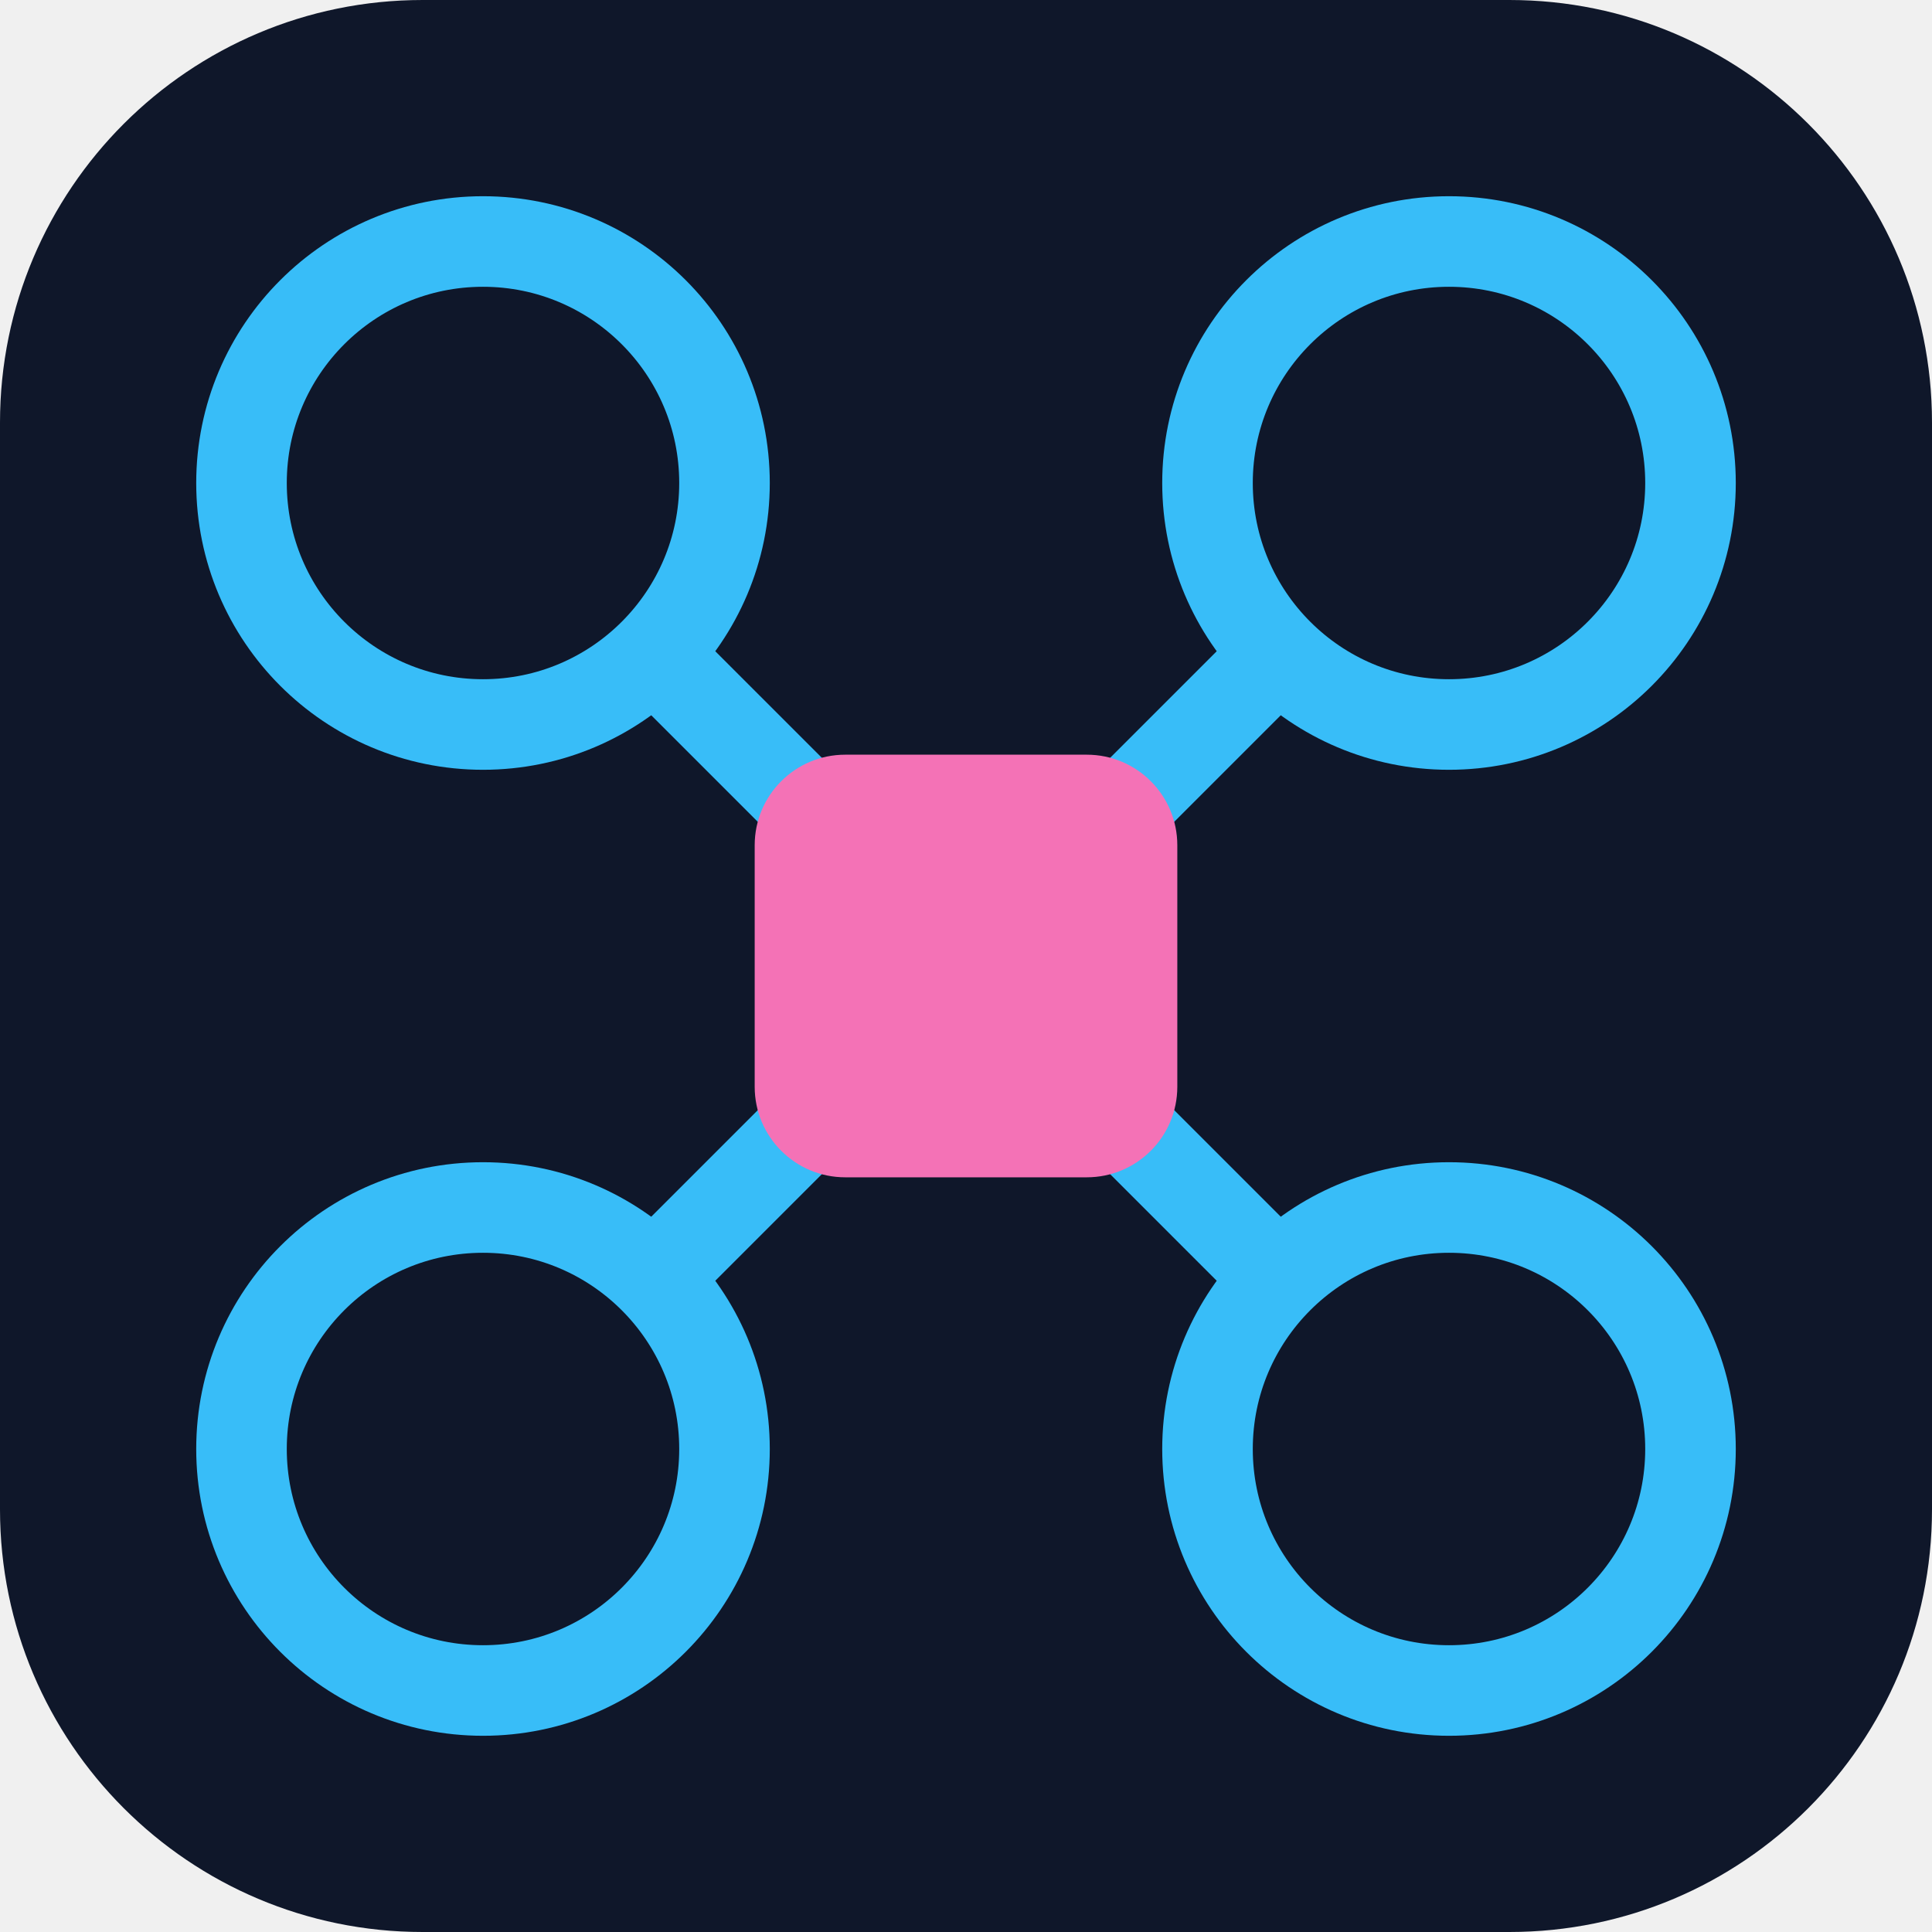
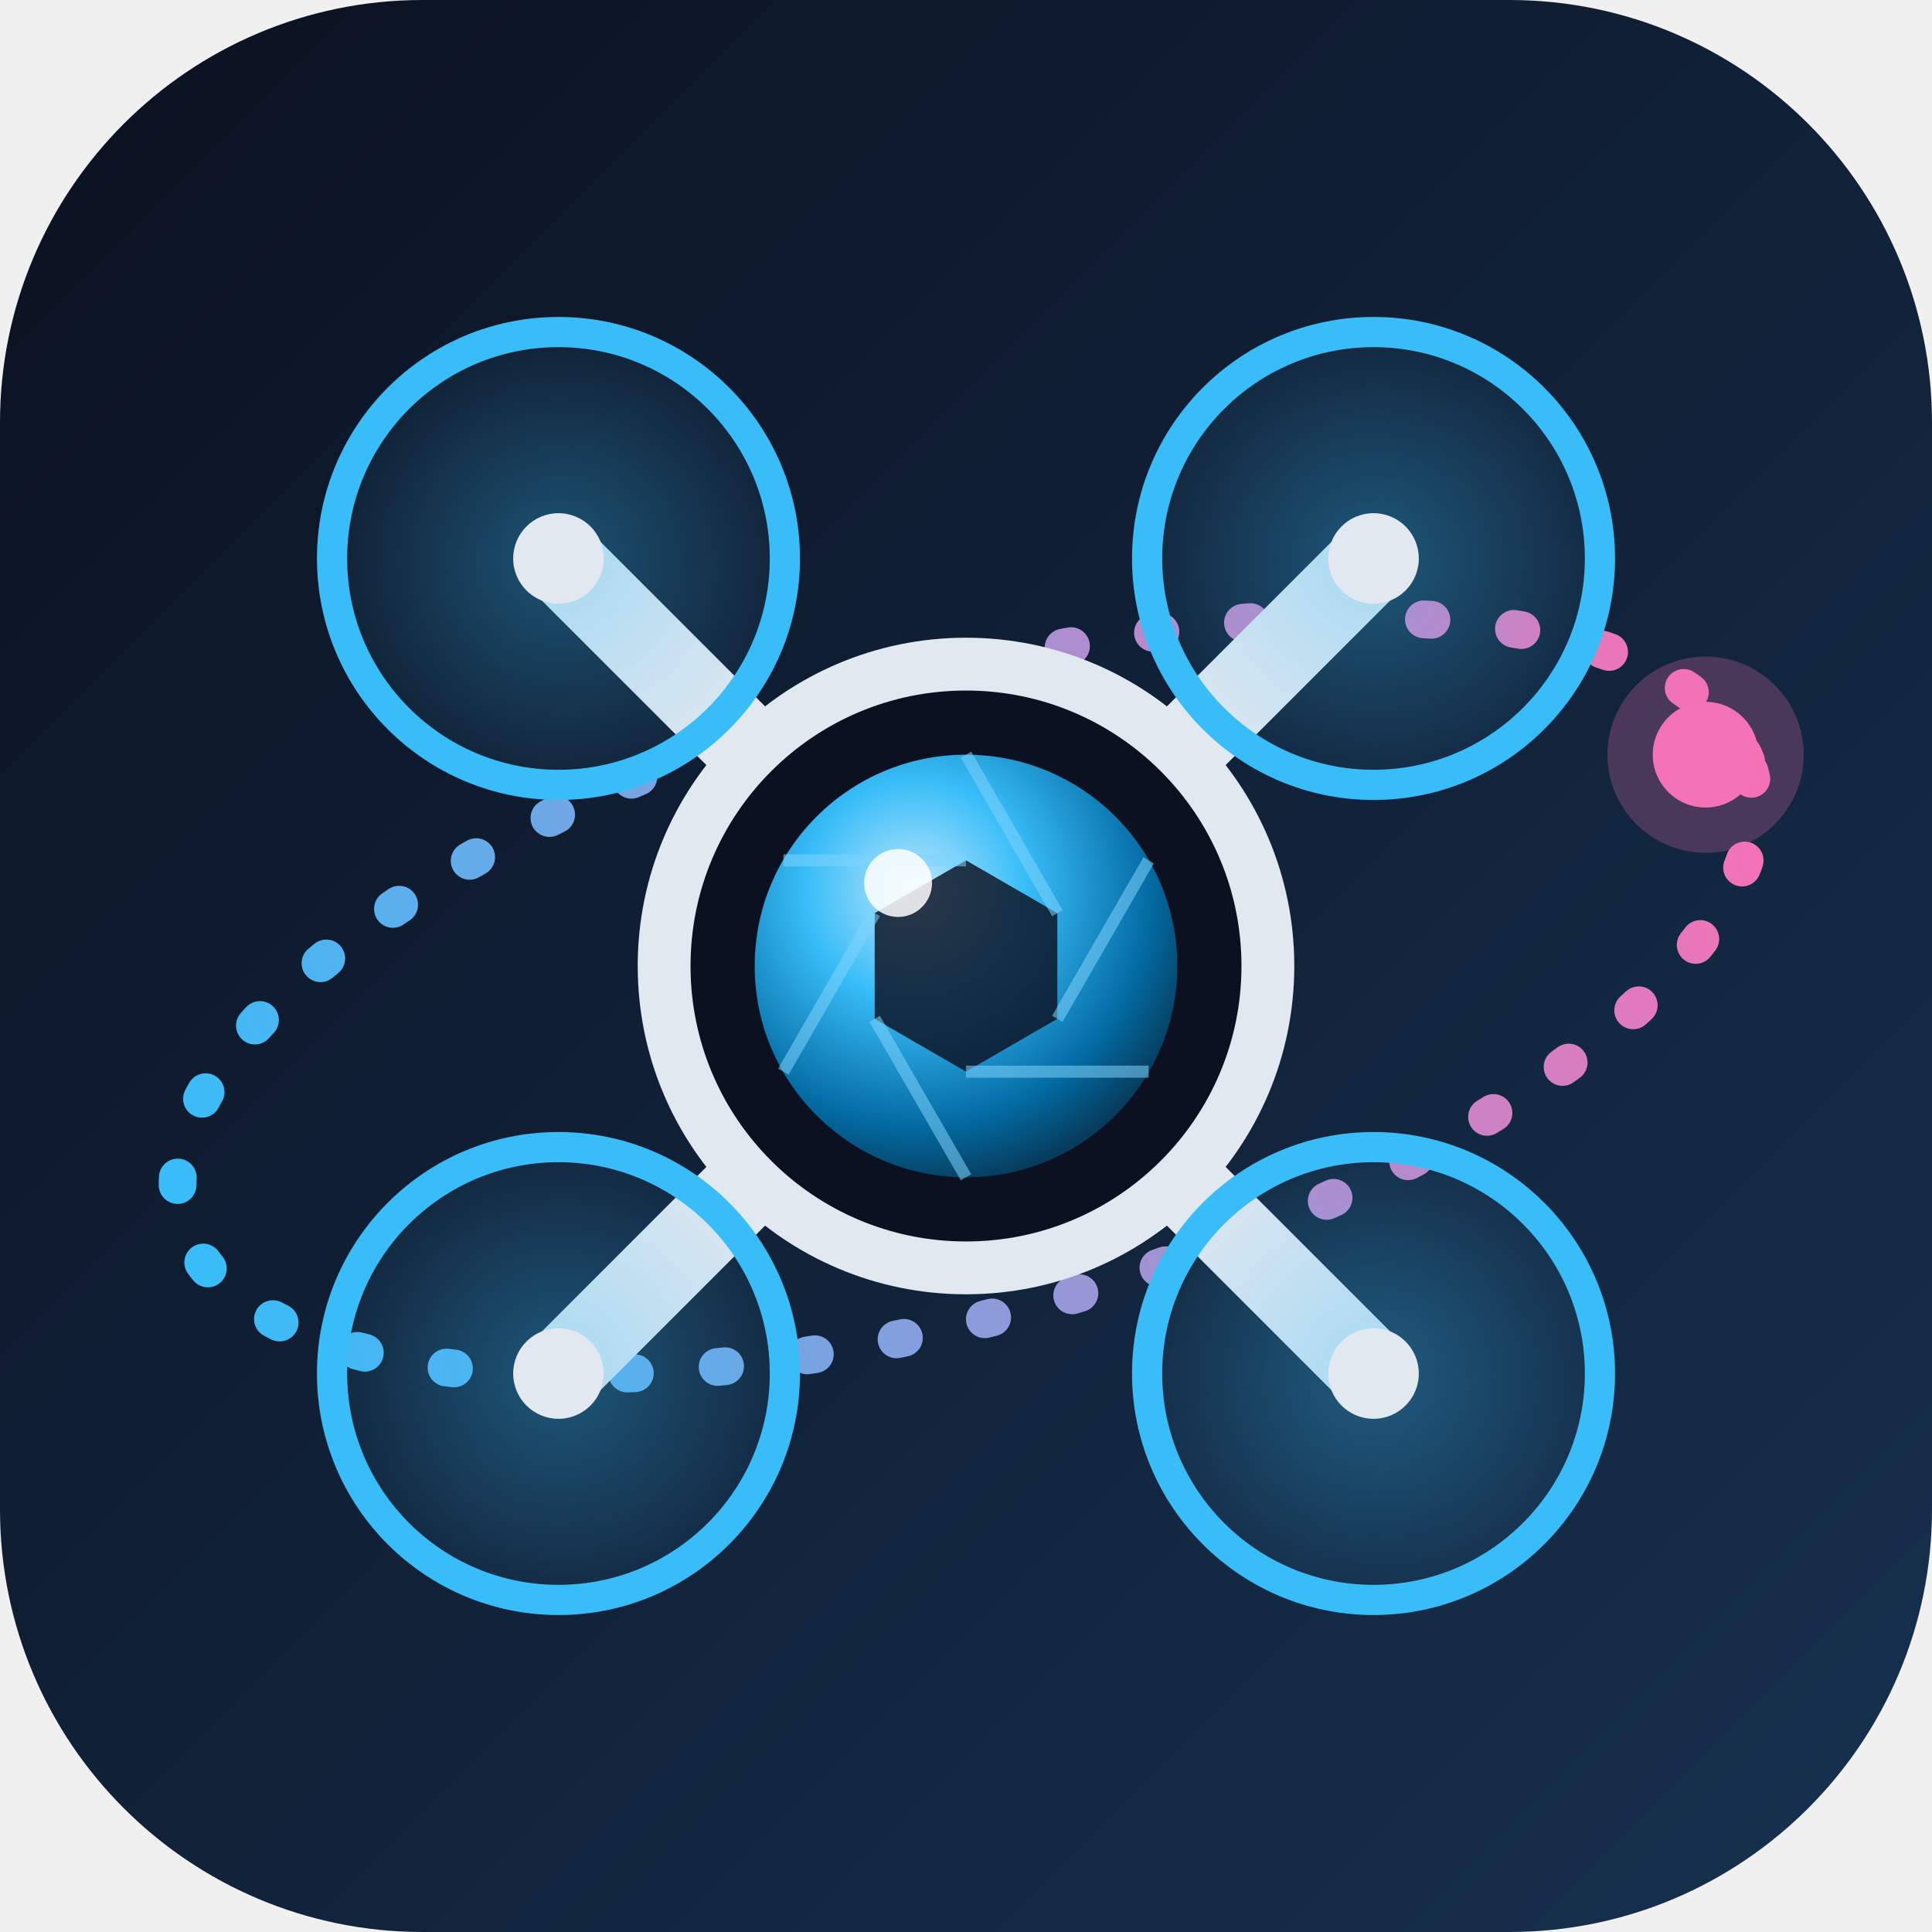
- <svg xmlns="http://www.w3.org/2000/svg" viewBox="0 0 64 64">
-   <rect width="64" height="64" rx="14" fill="#0f172a" />
-   <g stroke="#38bdf8" stroke-width="3" fill="none" stroke-linecap="round">
-     <circle cx="16" cy="16" r="8" />
-     <circle cx="48" cy="16" r="8" />
-     <circle cx="16" cy="48" r="8" />
-     <circle cx="48" cy="48" r="8" />
-     <path d="M22 22 L42 42 M42 22 L22 42" />
+ <svg xmlns="http://www.w3.org/2000/svg" viewBox="0 0 256 256" role="img" aria-label="OpenDroneCinematic logo">
+   <defs>
+     <linearGradient id="odc-bg" x1="0" y1="0" x2="1" y2="1">
+       <stop offset="0" stop-color="#0b1120" />
+       <stop offset="1" stop-color="#16314f" />
+     </linearGradient>
+     <linearGradient id="odc-path" x1="0" y1="0" x2="1" y2="0">
+       <stop offset="0" stop-color="#38bdf8" />
+       <stop offset="1" stop-color="#f472b6" />
+     </linearGradient>
+     <radialGradient id="odc-lens" cx="0.38" cy="0.32" r="0.75">
+       <stop offset="0" stop-color="#bae6fd" />
+       <stop offset="0.35" stop-color="#38bdf8" />
+       <stop offset="0.75" stop-color="#0369a1" />
+       <stop offset="1" stop-color="#082f49" />
+     </radialGradient>
+     <radialGradient id="odc-rotor" cx="0.5" cy="0.5" r="0.5">
+       <stop offset="0" stop-color="#38bdf8" stop-opacity="0.35" />
+       <stop offset="1" stop-color="#38bdf8" stop-opacity="0.05" />
+     </radialGradient>
+   </defs>
+   <rect width="256" height="256" rx="56" fill="url(#odc-bg)" />
+   <ellipse cx="128" cy="132" rx="108" ry="42" transform="rotate(-16 128 132)" fill="none" stroke="url(#odc-path)" stroke-width="5" stroke-linecap="round" stroke-dasharray="1 11" />
+   <g stroke="#e2e8f0" stroke-width="11" stroke-linecap="round">
+     <line x1="128" y1="128" x2="74" y2="74" />
+     <line x1="128" y1="128" x2="182" y2="74" />
+     <line x1="128" y1="128" x2="74" y2="182" />
+     <line x1="128" y1="128" x2="182" y2="182" />
  </g>
-   <rect x="25" y="25" width="14" height="14" rx="3" fill="#f472b6" />
+   <g fill="url(#odc-rotor)" stroke="#38bdf8" stroke-width="4">
+     <circle cx="74" cy="74" r="30" />
+     <circle cx="182" cy="74" r="30" />
+     <circle cx="74" cy="182" r="30" />
+     <circle cx="182" cy="182" r="30" />
+   </g>
+   <g fill="#e2e8f0">
+     <circle cx="74" cy="74" r="6" />
+     <circle cx="182" cy="74" r="6" />
+     <circle cx="74" cy="182" r="6" />
+     <circle cx="182" cy="182" r="6" />
+   </g>
+   <circle cx="128" cy="128" r="40" fill="#0b1120" stroke="#e2e8f0" stroke-width="7" />
+   <circle cx="128" cy="128" r="28" fill="url(#odc-lens)" />
+   <g fill="#0b1120" fill-opacity="0.82">
+     <path d="M128 114 L140.1 121 L140.1 135 L128 142 L115.9 135 L115.9 121 Z" />
+   </g>
+   <g stroke="#7dd3fc" stroke-opacity="0.55" stroke-width="1.6" fill="none">
+     <path d="M128 100 L140.1 121" />
+     <path d="M152.2 114 L140.1 135" />
+     <path d="M152.2 142 L128 142" />
+     <path d="M128 156 L115.9 135" />
+     <path d="M103.8 142 L115.9 121" />
+     <path d="M103.8 114 L128 114" />
+   </g>
+   <circle cx="119" cy="117" r="4.5" fill="#ffffff" fill-opacity="0.85" />
+   <circle cx="226" cy="100" r="13" fill="#f472b6" fill-opacity="0.25" />
+   <circle cx="226" cy="100" r="7" fill="#f472b6" />
</svg>
